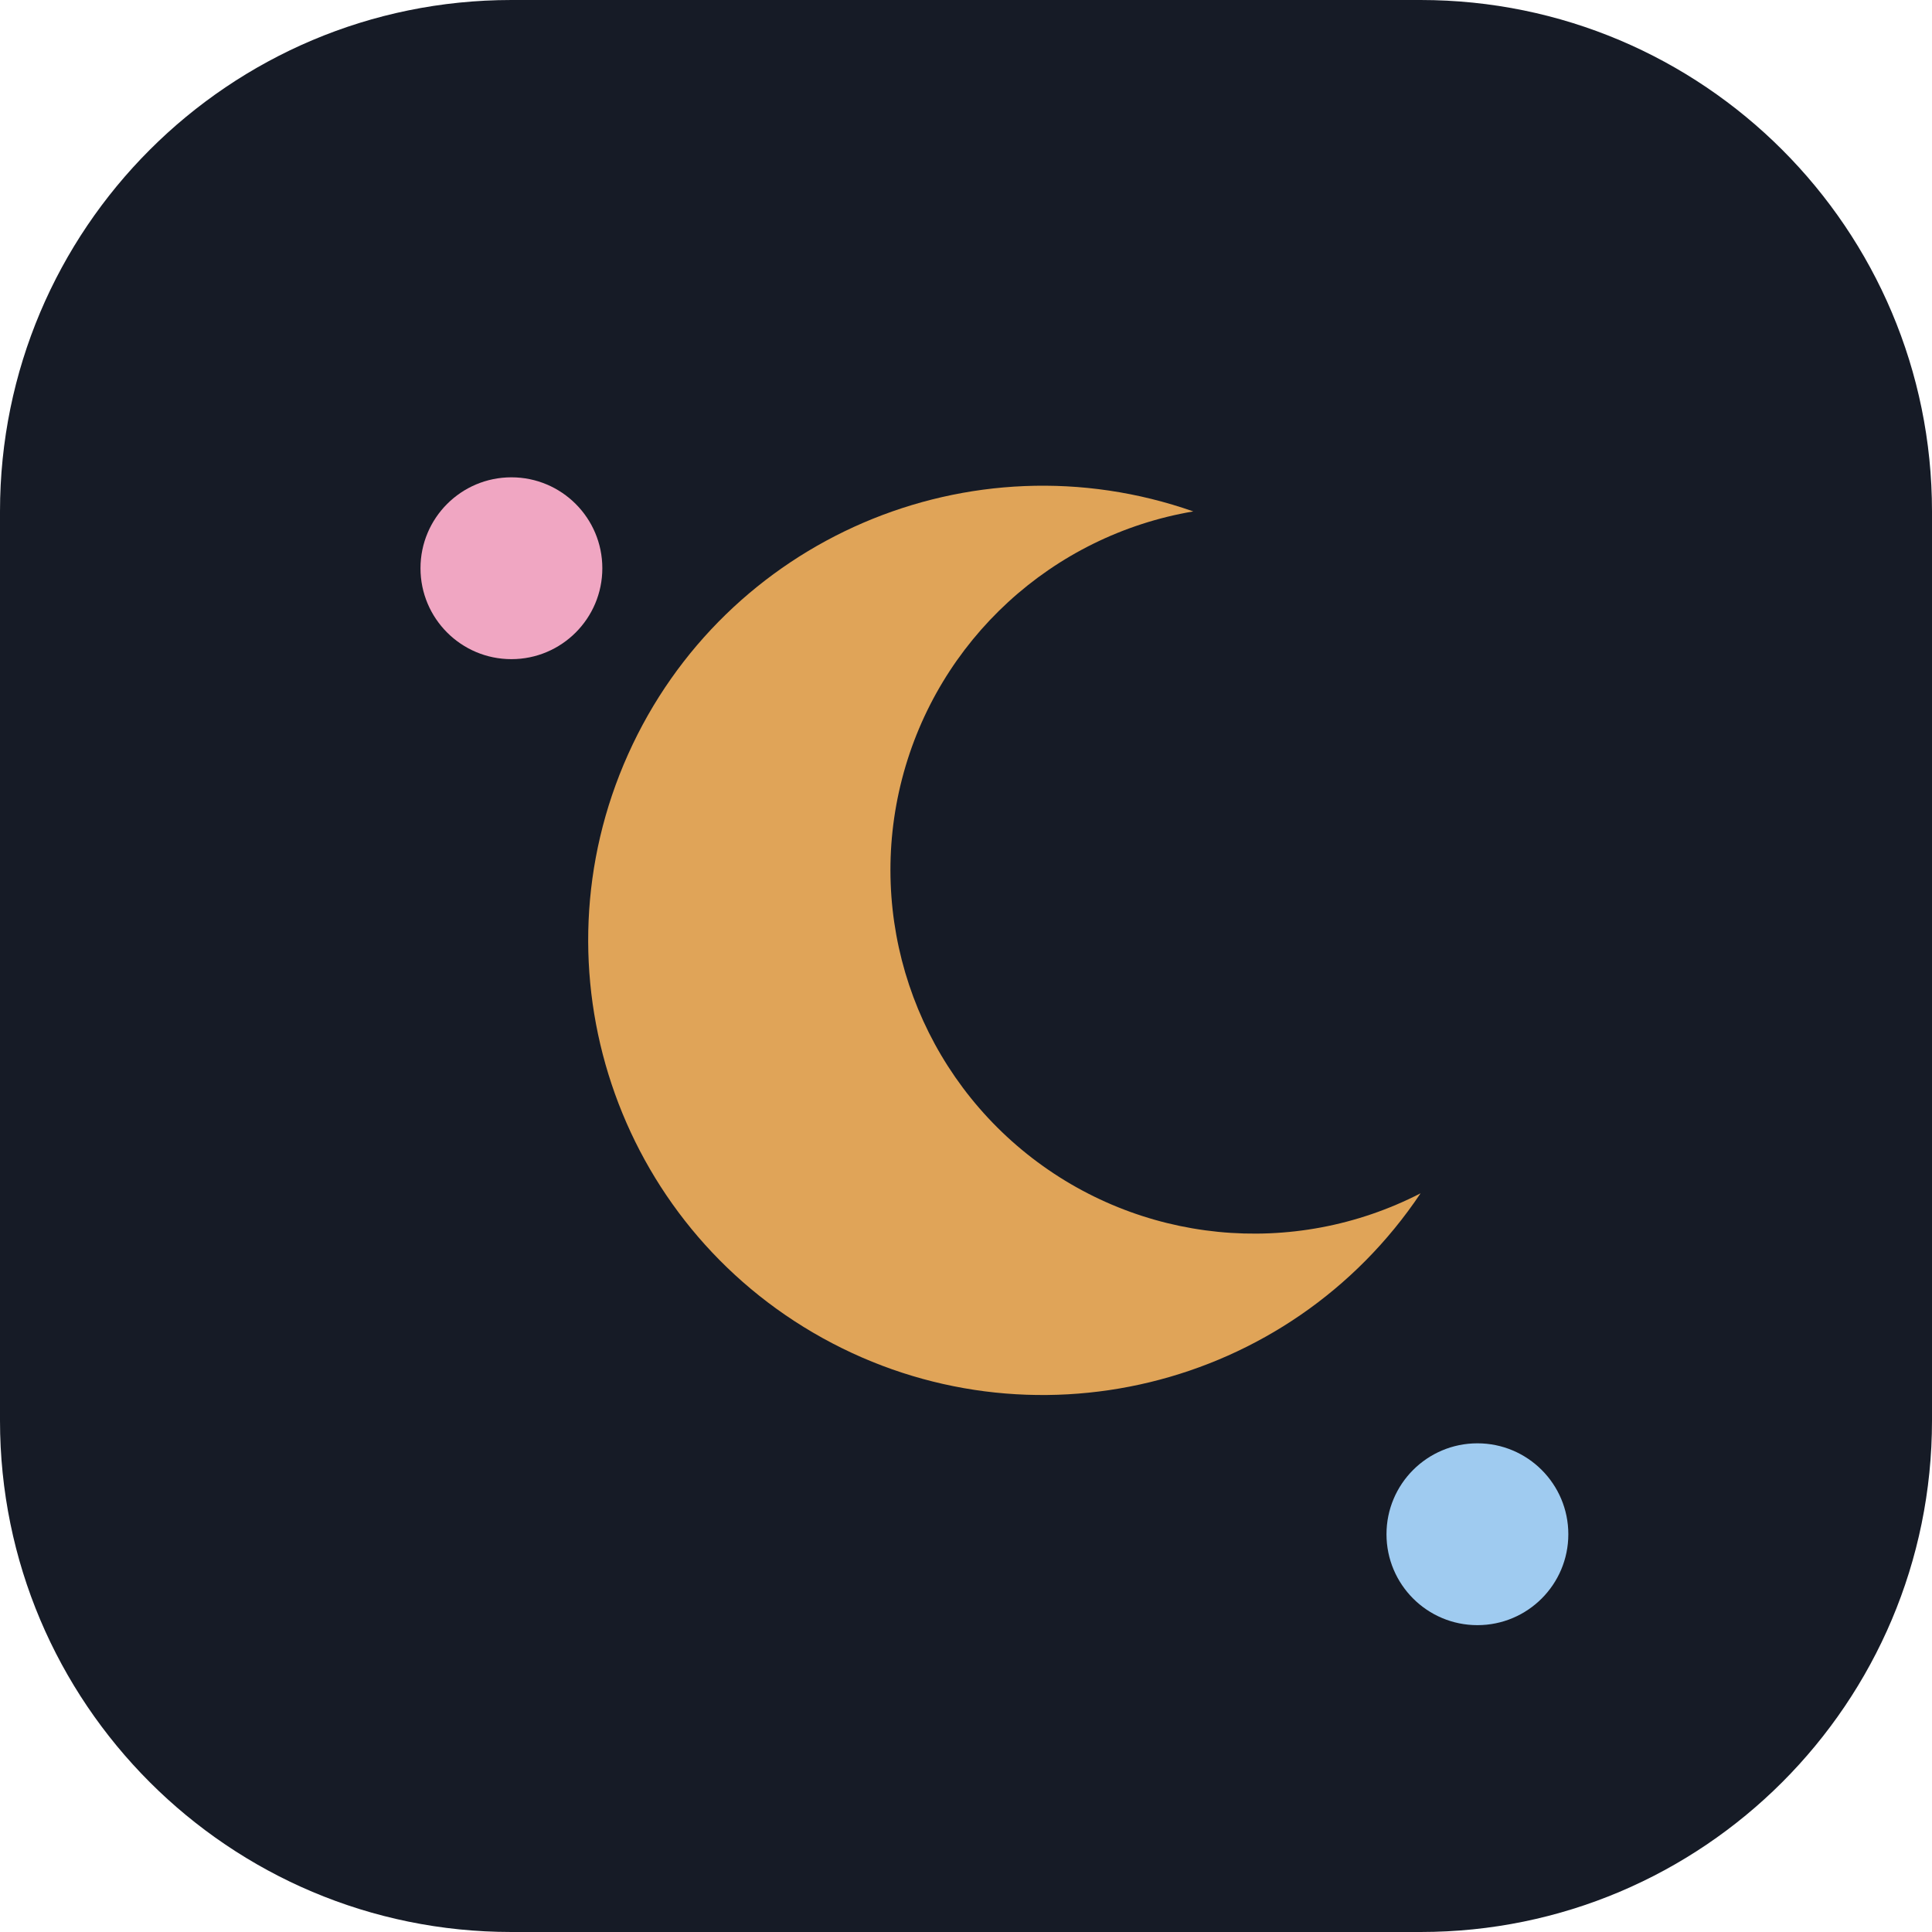
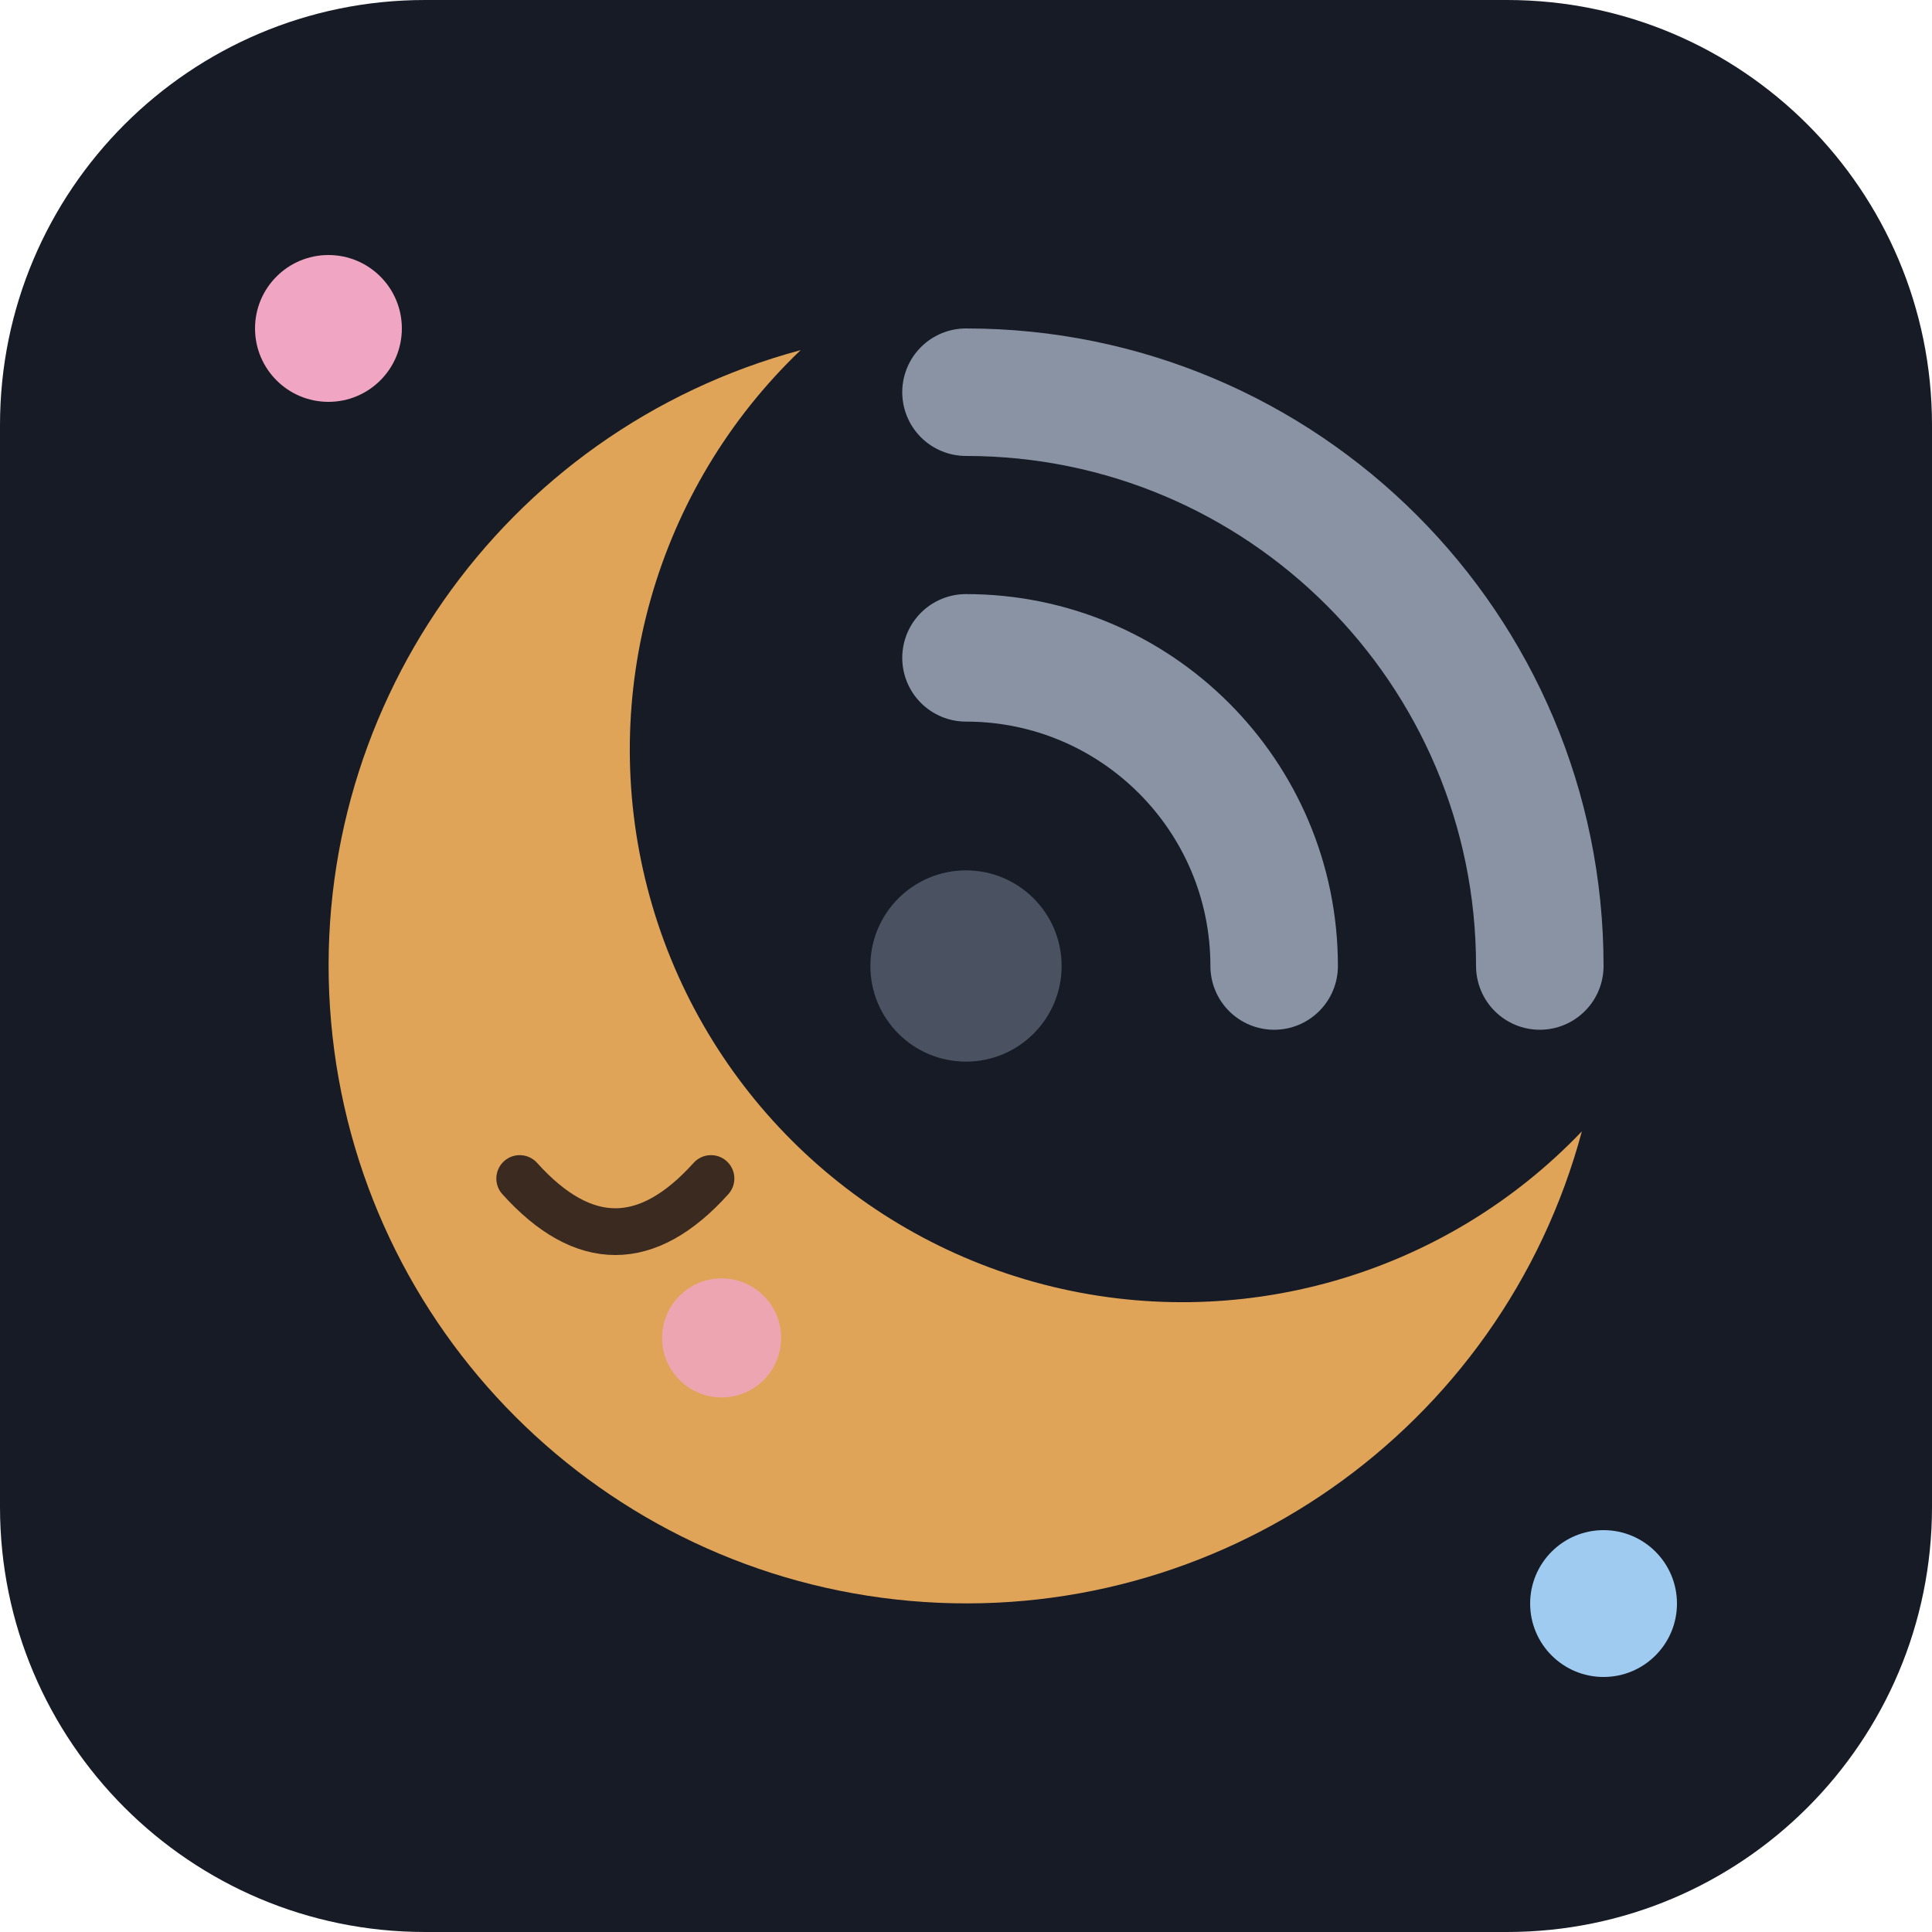
- <svg xmlns="http://www.w3.org/2000/svg" viewBox="0 0 34 34">
-   <rect width="34" height="34" rx="9" fill="#161b26" />
-   <path d="M21 9a8 8 0 1 0 4 12 6.4 6.4 0 1 1-4-12z" fill="#e0a458" />
-   <circle cx="9" cy="10" r="1.6" fill="#f0a6c2" />
-   <circle cx="26" cy="27" r="1.6" fill="#9fcbf0" />
+ <svg xmlns="http://www.w3.org/2000/svg" viewBox="0 0 100 100">
+   <rect width="100" height="100" rx="22" fill="#161b26" />
+   <circle cx="17" cy="17" r="3.8" fill="#f0a6c2" />
+   <circle cx="83" cy="83" r="3.8" fill="#9fcbf0" />
+   <g transform="translate(50 50) scale(1.1)">
+     <path d="M28.98 7.78 A30 30 0 1 1 -7.78 -28.98 A26 26 0 1 0 28.98 7.78 Z" fill="#e0a458" />
+     <path d="M-21 10 Q-16.5 15 -12 10" fill="none" stroke="#3B2A20" stroke-width="2.2" stroke-linecap="round" />
+     <circle cx="-11.5" cy="17.5" r="2.8" fill="#f0a6c2" opacity="0.85" />
+     <path d="M0 -27 A27 27 0 0 1 27 0 M0 -14.5 A14.5 14.5 0 0 1 14.5 0" fill="none" stroke="#8a93a3" stroke-width="6" stroke-linecap="round" />
+     <circle r="4.5" fill="#4a5160" />
+   </g>
</svg>
